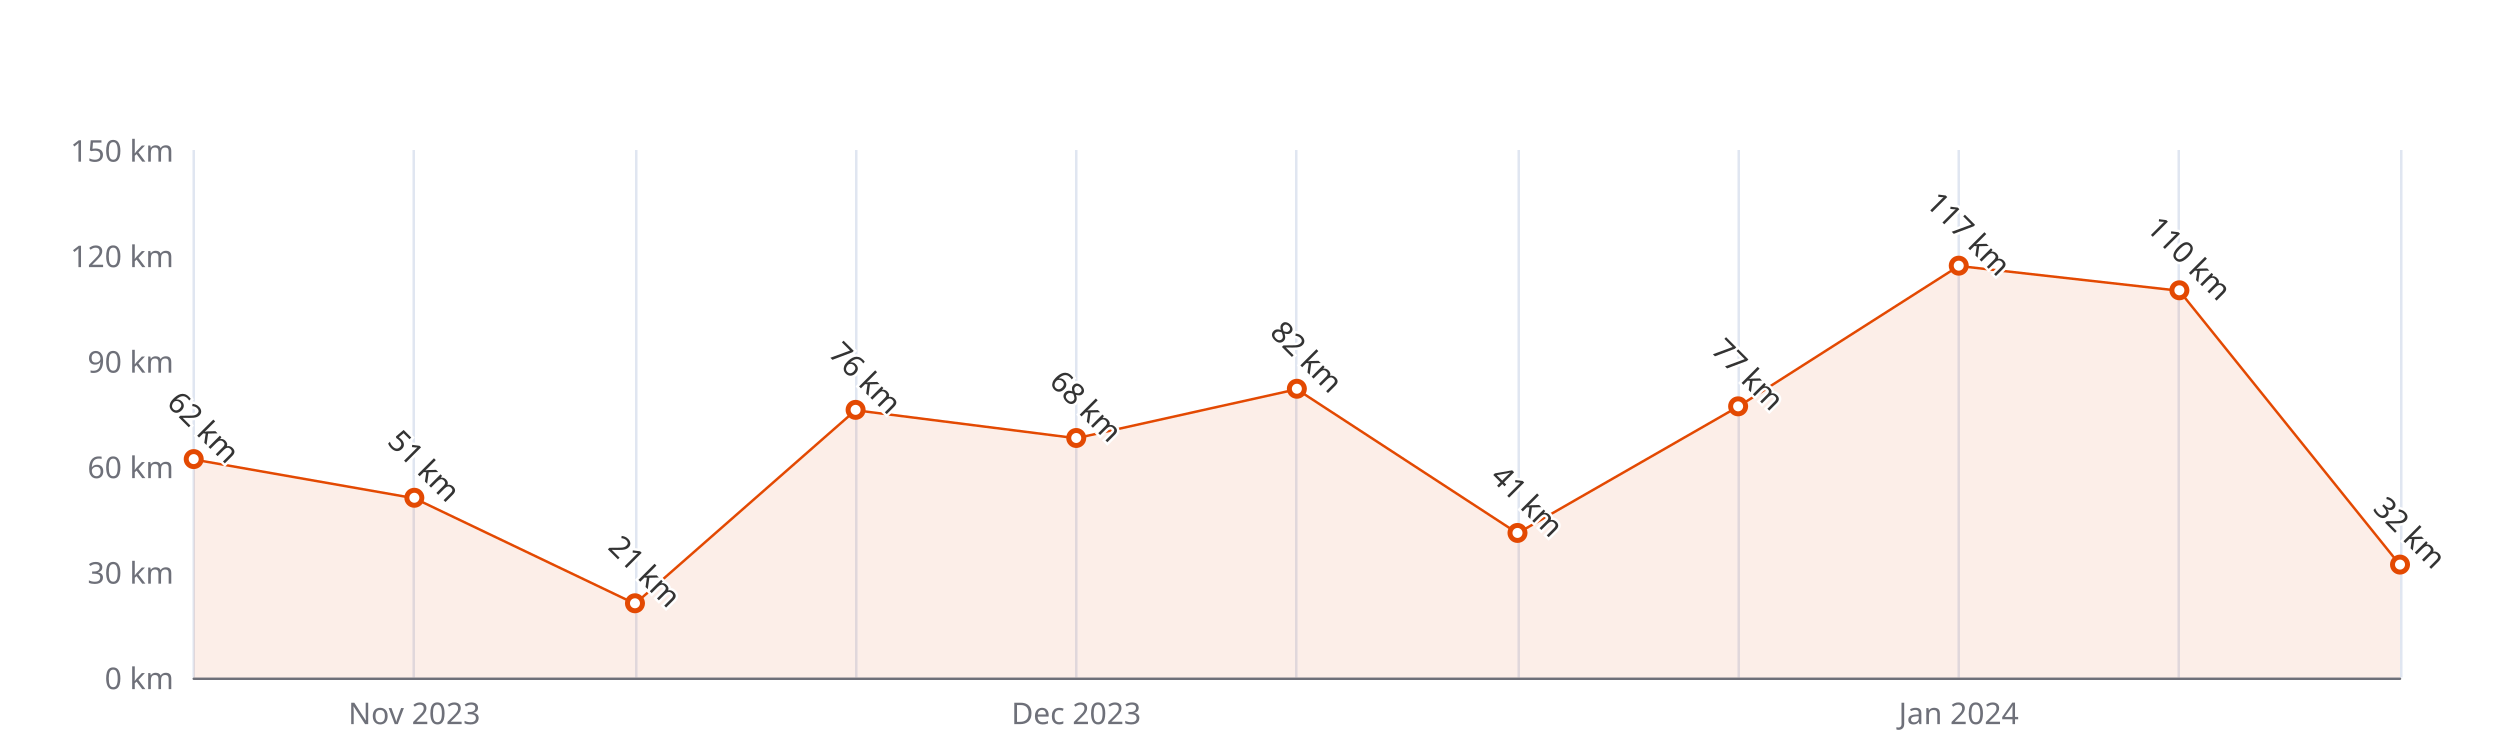
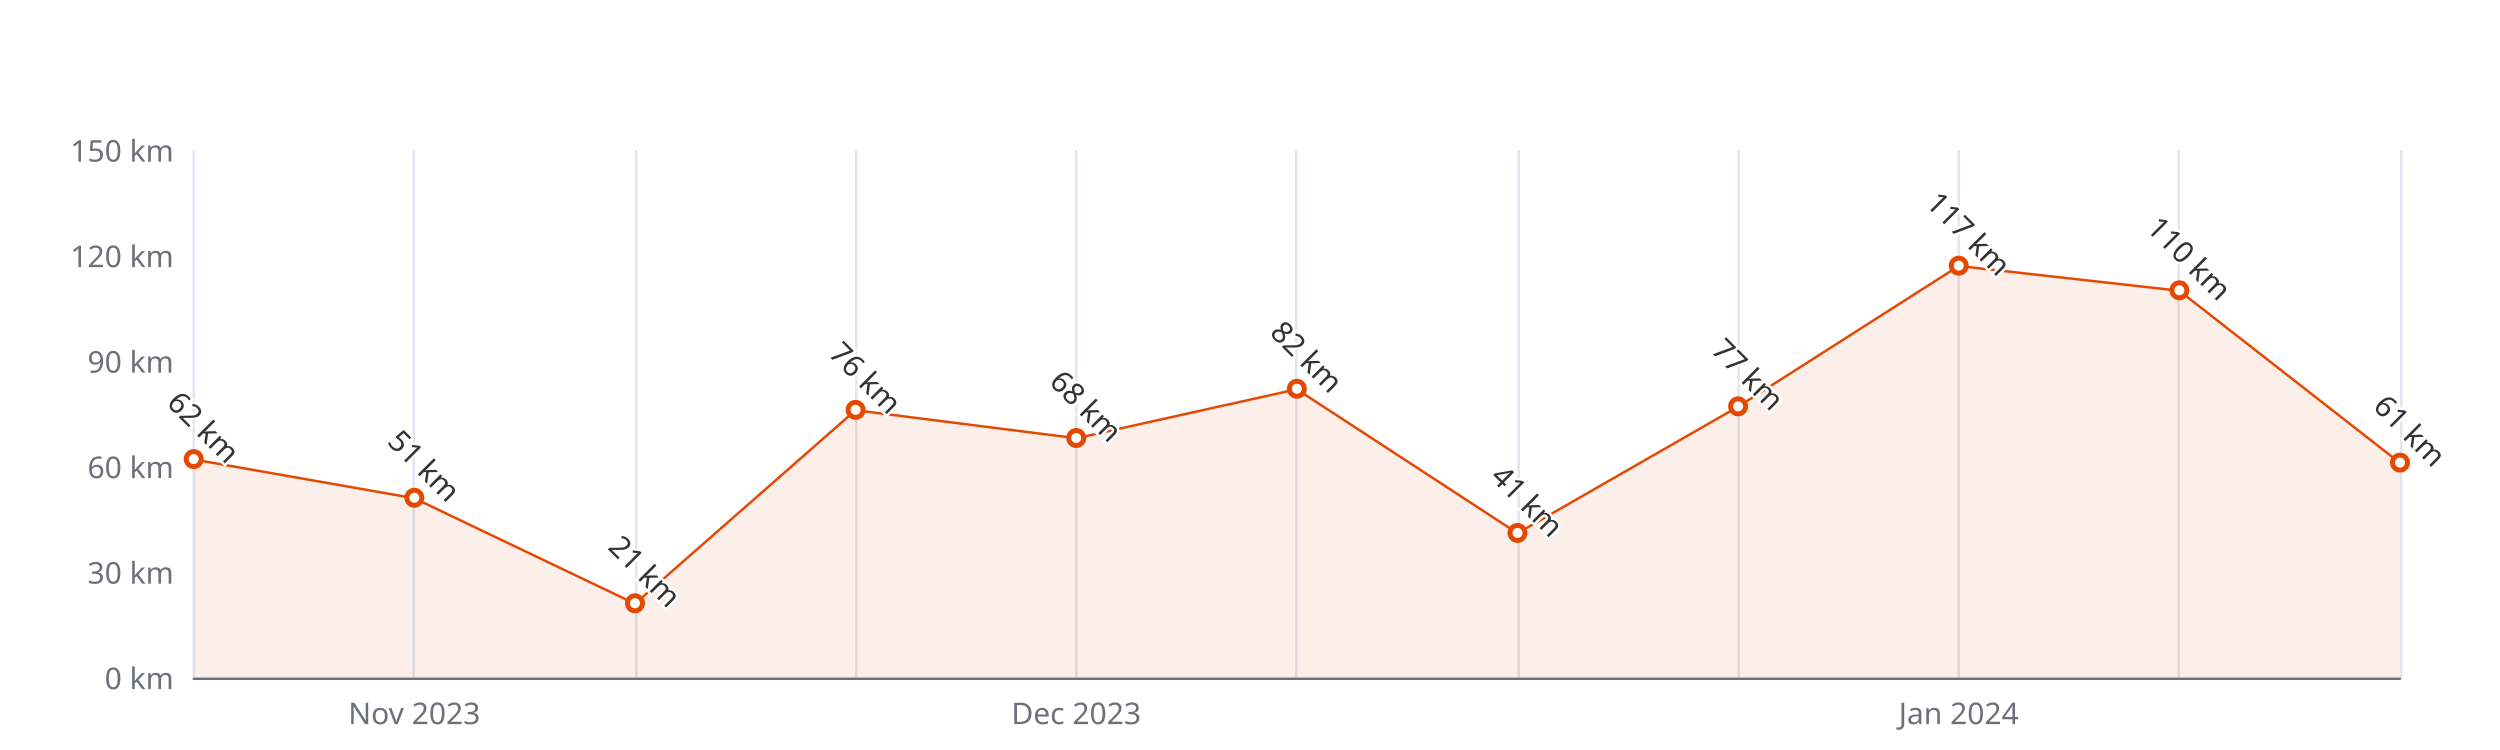
<svg xmlns="http://www.w3.org/2000/svg" width="1000" height="300" version="1.1" baseProfile="full" viewBox="0 0 1000 300">
  <rect width="1000" height="300" x="0" y="0" id="0" fill="#ffffff" />
  <path d="M77.5 60L77.5 271" fill="none" stroke="#E0E6F1" />
  <path d="M165.5 60L165.5 271" fill="none" stroke="#E0E6F1" />
  <path d="M254.5 60L254.5 271" fill="none" stroke="#E0E6F1" />
  <path d="M342.5 60L342.5 271" fill="none" stroke="#E0E6F1" />
  <path d="M430.5 60L430.5 271" fill="none" stroke="#E0E6F1" />
  <path d="M518.5 60L518.5 271" fill="none" stroke="#E0E6F1" />
  <path d="M607.5 60L607.5 271" fill="none" stroke="#E0E6F1" />
  <path d="M695.5 60L695.5 271" fill="none" stroke="#E0E6F1" />
  <path d="M783.5 60L783.5 271" fill="none" stroke="#E0E6F1" />
  <path d="M871.5 60L871.5 271" fill="none" stroke="#E0E6F1" />
  <path d="M960.5 60L960.5 271" fill="none" stroke="#E0E6F1" />
  <path d="M77.5 271.5L960 271.5" fill="none" stroke="#6E7079" stroke-linecap="round" />
  <text dominant-baseline="central" text-anchor="end" style="font-size:12px;font-family:sans-serif;" xml:space="preserve" transform="translate(69.48 271)" fill="#6E7079">0 km</text>
  <text dominant-baseline="central" text-anchor="end" style="font-size:12px;font-family:sans-serif;" xml:space="preserve" transform="translate(69.48 228.8)" fill="#6E7079">30 km</text>
  <text dominant-baseline="central" text-anchor="end" style="font-size:12px;font-family:sans-serif;" xml:space="preserve" transform="translate(69.48 186.6)" fill="#6E7079">60 km</text>
  <text dominant-baseline="central" text-anchor="end" style="font-size:12px;font-family:sans-serif;" xml:space="preserve" transform="translate(69.48 144.4)" fill="#6E7079">90 km</text>
  <text dominant-baseline="central" text-anchor="end" style="font-size:12px;font-family:sans-serif;" xml:space="preserve" transform="translate(69.48 102.2)" fill="#6E7079">120 km</text>
  <text dominant-baseline="central" text-anchor="end" style="font-size:12px;font-family:sans-serif;" xml:space="preserve" transform="translate(69.48 60)" fill="#6E7079">150 km</text>
  <text dominant-baseline="central" text-anchor="middle" style="font-size:12px;font-family:sans-serif;" xml:space="preserve" y="6" transform="translate(165.732 279)" fill="#6E7079">Nov 2023</text>
  <text dominant-baseline="central" text-anchor="middle" style="font-size:12px;font-family:sans-serif;" xml:space="preserve" y="6" transform="translate(430.488 279)" fill="#6E7079">Dec 2023</text>
  <text dominant-baseline="central" text-anchor="middle" style="font-size:12px;font-family:sans-serif;" xml:space="preserve" y="6" transform="translate(783.496 279)" fill="#6E7079">Jan 2024</text>
  <g clip-path="url(#zr5-c0)">
-     <path d="M77.5 183.8L165.7 199.3L254 241.5L342.2 164.1L430.5 175.3L518.7 155.7L607 213.3L695.2 162.7L783.5 106.4L871.7 116.3L960 226L960 271L871.7 271L783.5 271L695.2 271L607 271L518.7 271L430.5 271L342.2 271L254 271L165.7 271L77.5 271Z" fill="rgb(227,73,2)" fill-opacity="0.09" />
-     <path d="M77.5 183.8L165.7 199.3L254 241.5L342.2 164.1L430.5 175.3L518.7 155.7L607 213.3L695.2 162.7L783.5 106.4L871.7 116.3L960 226" fill="none" stroke="#E34902" stroke-linejoin="bevel" />
+     <path d="M77.5 183.8L165.7 199.3L254 241.5L342.2 164.1L430.5 175.3L518.7 155.7L607 213.3L695.2 162.7L783.5 106.4L871.7 116.3L960 185.2L960 271L871.7 271L783.5 271L695.2 271L607 271L518.7 271L430.5 271L342.2 271L254 271L165.7 271L77.5 271Z" fill="rgb(227,73,2)" fill-opacity="0.09" />
+     <path d="M77.5 183.8L165.7 199.3L254 241.5L342.2 164.1L430.5 175.3L518.7 155.7L607 213.3L695.2 162.7L783.5 106.4L871.7 116.3L960 185.2" fill="none" stroke="#E34902" stroke-linejoin="bevel" />
  </g>
  <path d="M1 0A1 1 0 1 1 1 -0.1A1 1 0 0 1 1 0" transform="matrix(3,0,0,3,77.48,183.7867)" fill="#fff" stroke="#E34902" stroke-width="0.667" />
  <path d="M1 0A1 1 0 1 1 1 -0.1A1 1 0 0 1 1 0" transform="matrix(3,0,0,3,165.732,199.26)" fill="#fff" stroke="#E34902" stroke-width="0.667" />
  <path d="M1 0A1 1 0 1 1 1 -0.1A1 1 0 0 1 1 0" transform="matrix(3,0,0,3,253.984,241.46)" fill="#fff" stroke="#E34902" stroke-width="0.667" />
  <path d="M1 0A1 1 0 1 1 1 -0.1A1 1 0 0 1 1 0" transform="matrix(3,0,0,3,342.236,164.0933)" fill="#fff" stroke="#E34902" stroke-width="0.667" />
  <path d="M1 0A1 1 0 1 1 1 -0.1A1 1 0 0 1 1 0" transform="matrix(3,0,0,3,430.488,175.3467)" fill="#fff" stroke="#E34902" stroke-width="0.667" />
  <path d="M1 0A1 1 0 1 1 1 -0.1A1 1 0 0 1 1 0" transform="matrix(3,0,0,3,518.74,155.6533)" fill="#fff" stroke="#E34902" stroke-width="0.667" />
  <path d="M1 0A1 1 0 1 1 1 -0.1A1 1 0 0 1 1 0" transform="matrix(3,0,0,3,606.992,213.3267)" fill="#fff" stroke="#E34902" stroke-width="0.667" />
  <path d="M1 0A1 1 0 1 1 1 -0.1A1 1 0 0 1 1 0" transform="matrix(3,0,0,3,695.244,162.6867)" fill="#fff" stroke="#E34902" stroke-width="0.667" />
  <path d="M1 0A1 1 0 1 1 1 -0.1A1 1 0 0 1 1 0" transform="matrix(3,0,0,3,783.496,106.42)" fill="#fff" stroke="#E34902" stroke-width="0.667" />
  <path d="M1 0A1 1 0 1 1 1 -0.1A1 1 0 0 1 1 0" transform="matrix(3,0,0,3,871.748,116.2667)" fill="#fff" stroke="#E34902" stroke-width="0.667" />
-   <path d="M1 0A1 1 0 1 1 1 -0.1A1 1 0 0 1 1 0" transform="matrix(3,0,0,3,960,225.9867)" fill="#fff" stroke="#E34902" stroke-width="0.667" />
+   <path d="M1 0A1 1 0 1 1 1 -0.1A1 1 0 0 1 1 0" transform="matrix(3,0,0,3,960,185.1933)" fill="#fff" stroke="#E34902" stroke-width="0.667" />
  <text dominant-baseline="central" text-anchor="middle" style="font-size:12px;font-family:sans-serif;" xml:space="preserve" y="-6" transform="matrix(0.707,0.707,-0.707,0.707,77.48,174.7867)" fill="#333" stroke="rgb(255,255,255)" stroke-width="2" paint-order="stroke" stroke-miterlimit="2">62 km</text>
  <text dominant-baseline="central" text-anchor="middle" style="font-size:12px;font-family:sans-serif;" xml:space="preserve" y="-6" transform="matrix(0.707,0.707,-0.707,0.707,165.732,190.26)" fill="#333" stroke="rgb(255,255,255)" stroke-width="2" paint-order="stroke" stroke-miterlimit="2">51 km</text>
  <text dominant-baseline="central" text-anchor="middle" style="font-size:12px;font-family:sans-serif;" xml:space="preserve" y="-6" transform="matrix(0.707,0.707,-0.707,0.707,253.984,232.46)" fill="#333" stroke="rgb(255,255,255)" stroke-width="2" paint-order="stroke" stroke-miterlimit="2">21 km</text>
  <text dominant-baseline="central" text-anchor="middle" style="font-size:12px;font-family:sans-serif;" xml:space="preserve" y="-6" transform="matrix(0.707,0.707,-0.707,0.707,342.236,155.0933)" fill="#333" stroke="rgb(255,255,255)" stroke-width="2" paint-order="stroke" stroke-miterlimit="2">76 km</text>
  <text dominant-baseline="central" text-anchor="middle" style="font-size:12px;font-family:sans-serif;" xml:space="preserve" y="-6" transform="matrix(0.707,0.707,-0.707,0.707,430.488,166.3467)" fill="#333" stroke="rgb(255,255,255)" stroke-width="2" paint-order="stroke" stroke-miterlimit="2">68 km</text>
  <text dominant-baseline="central" text-anchor="middle" style="font-size:12px;font-family:sans-serif;" xml:space="preserve" y="-6" transform="matrix(0.707,0.707,-0.707,0.707,518.74,146.6533)" fill="#333" stroke="rgb(255,255,255)" stroke-width="2" paint-order="stroke" stroke-miterlimit="2">82 km</text>
  <text dominant-baseline="central" text-anchor="middle" style="font-size:12px;font-family:sans-serif;" xml:space="preserve" y="-6" transform="matrix(0.707,0.707,-0.707,0.707,606.992,204.3267)" fill="#333" stroke="rgb(255,255,255)" stroke-width="2" paint-order="stroke" stroke-miterlimit="2">41 km</text>
  <text dominant-baseline="central" text-anchor="middle" style="font-size:12px;font-family:sans-serif;" xml:space="preserve" y="-6" transform="matrix(0.707,0.707,-0.707,0.707,695.244,153.6867)" fill="#333" stroke="rgb(255,255,255)" stroke-width="2" paint-order="stroke" stroke-miterlimit="2">77 km</text>
  <text dominant-baseline="central" text-anchor="middle" style="font-size:12px;font-family:sans-serif;" xml:space="preserve" y="-6" transform="matrix(0.707,0.707,-0.707,0.707,783.496,97.42)" fill="#333" stroke="rgb(255,255,255)" stroke-width="2" paint-order="stroke" stroke-miterlimit="2">117 km</text>
  <text dominant-baseline="central" text-anchor="middle" style="font-size:12px;font-family:sans-serif;" xml:space="preserve" y="-6" transform="matrix(0.707,0.707,-0.707,0.707,871.748,107.2667)" fill="#333" stroke="rgb(255,255,255)" stroke-width="2" paint-order="stroke" stroke-miterlimit="2">110 km</text>
-   <text dominant-baseline="central" text-anchor="middle" style="font-size:12px;font-family:sans-serif;" xml:space="preserve" y="-6" transform="matrix(0.707,0.707,-0.707,0.707,960,216.9867)" fill="#333" stroke="rgb(255,255,255)" stroke-width="2" paint-order="stroke" stroke-miterlimit="2">32 km</text>
+   <text dominant-baseline="central" text-anchor="middle" style="font-size:12px;font-family:sans-serif;" xml:space="preserve" y="-6" transform="matrix(0.707,0.707,-0.707,0.707,960,176.1933)" fill="#333" stroke="rgb(255,255,255)" stroke-width="2" paint-order="stroke" stroke-miterlimit="2">61 km</text>
  <defs>
    <clipPath id="zr5-c0">
      <path d="M76 59.5l884 0l0 212l-884 0Z" fill="#000" />
    </clipPath>
  </defs>
</svg>
